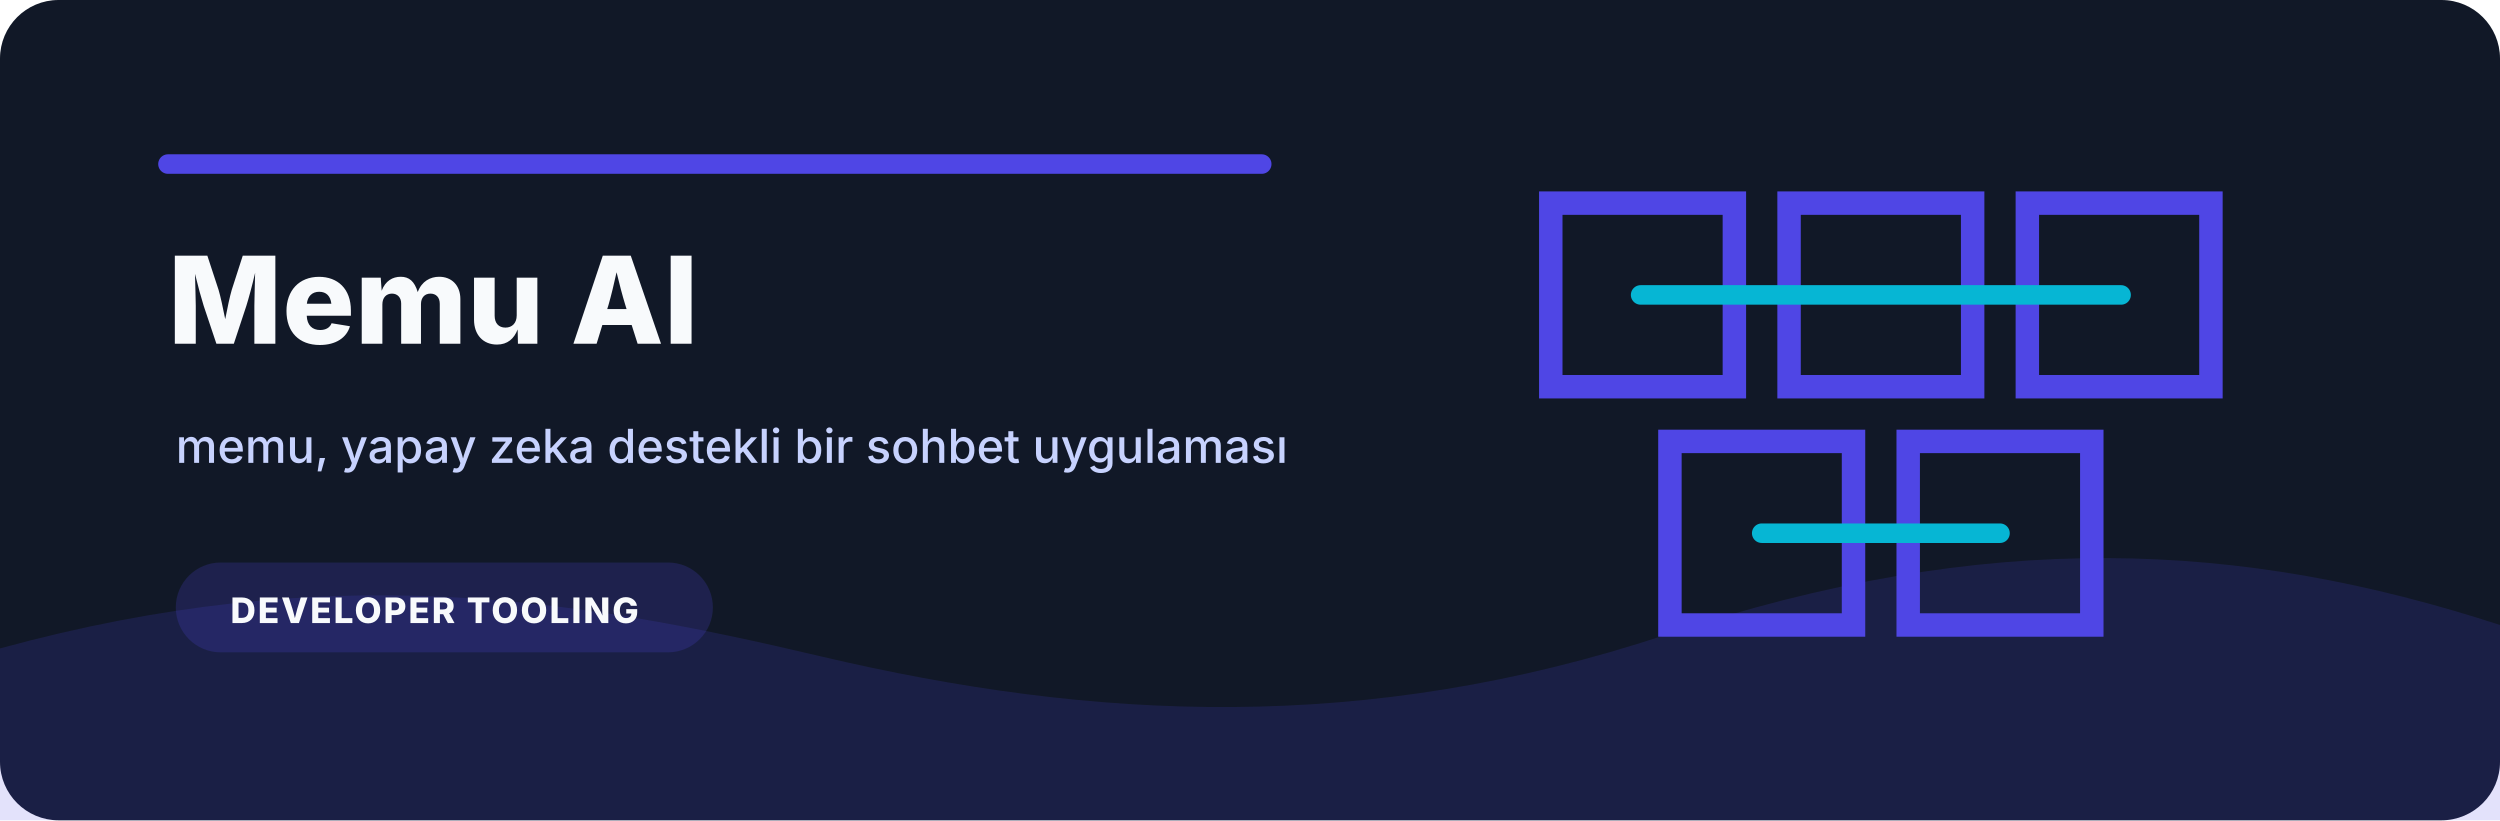
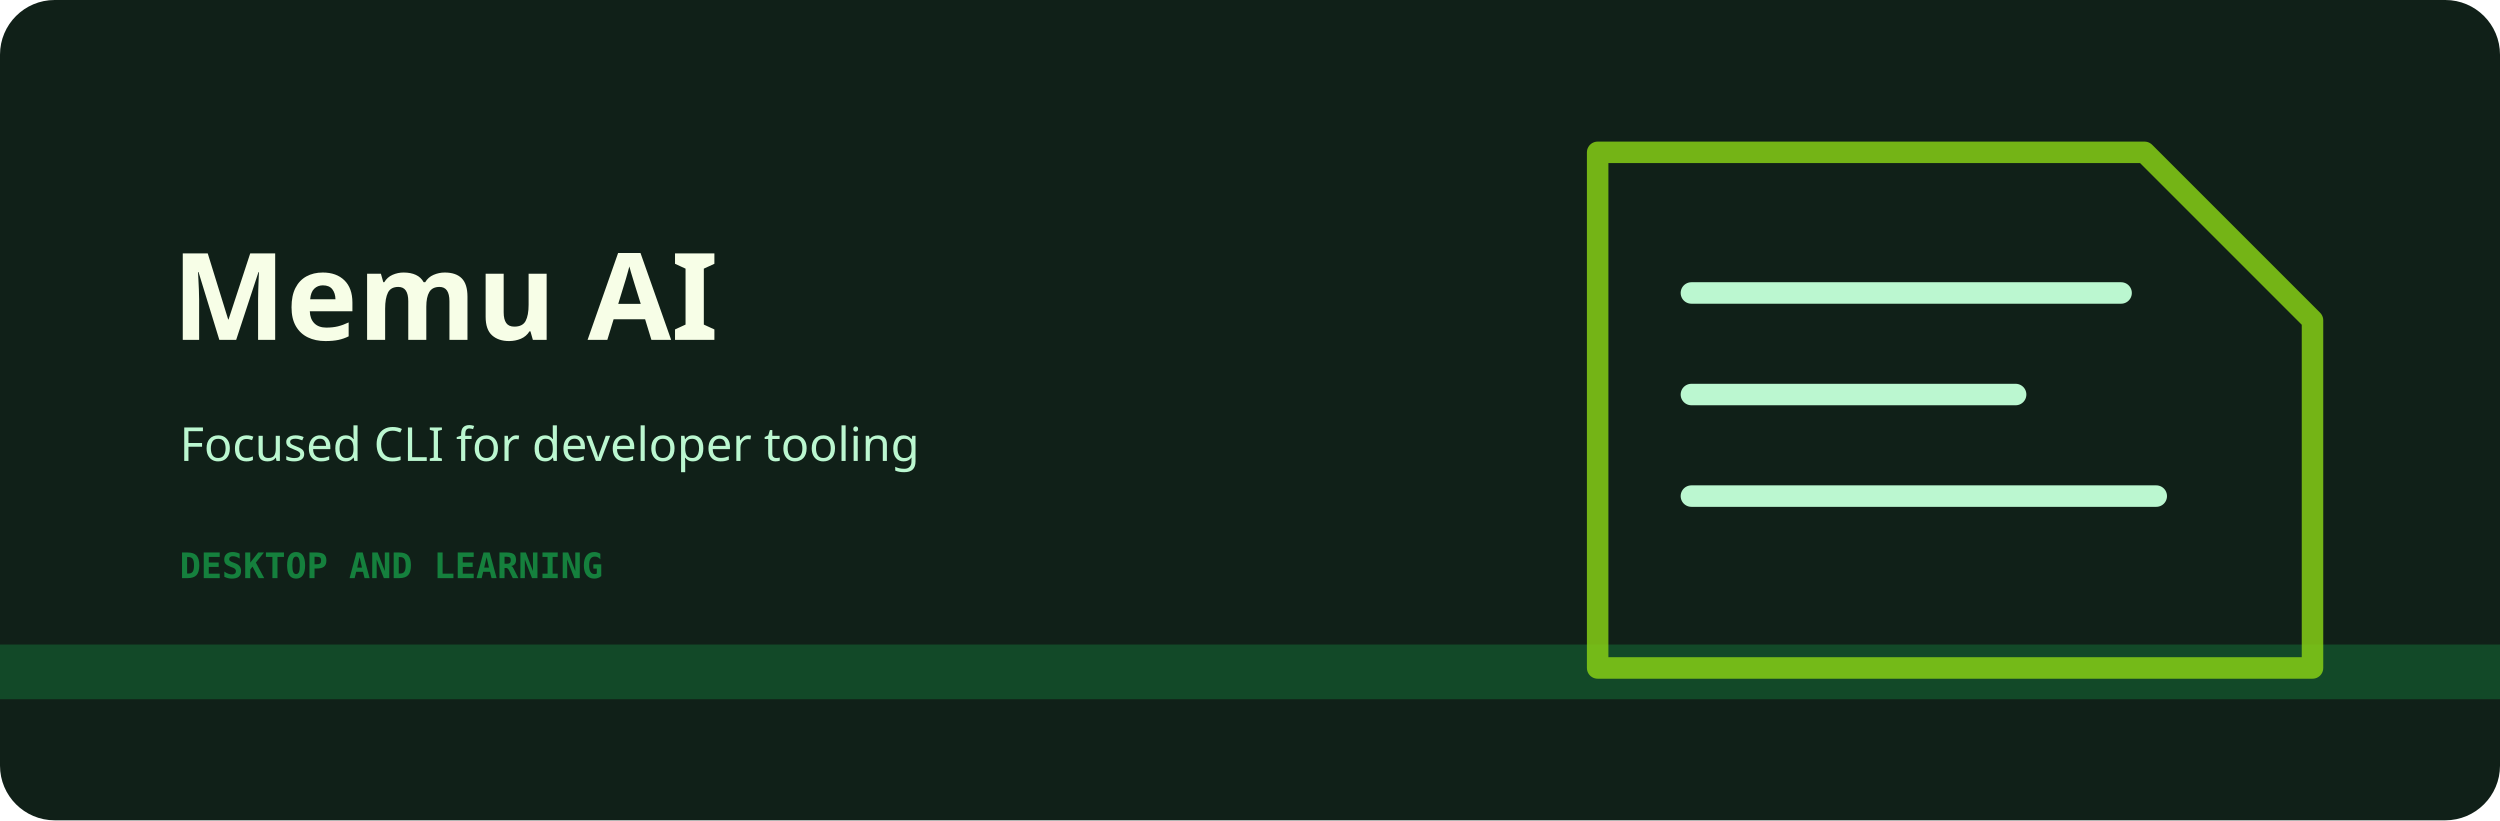
- <svg xmlns="http://www.w3.org/2000/svg" width="1280" height="420" viewBox="0 0 1280 420" fill="none" role="img" aria-label="Memu AI project cover">
-   <rect width="1280" height="420" rx="30" fill="#111827" />
-   <path d="M0 332C168 286 293 306 420 336C560 369 699 376 853 325C1018 270 1148 277 1280 320V420H0V332Z" fill="#4f46e5" opacity=".16" />
-   <path d="M86 84h560" stroke="#4f46e5" stroke-width="10" stroke-linecap="round" />
-   <text x="86" y="176" fill="#f8fafc" font-family="Inter, ui-sans-serif, system-ui" font-size="62" font-weight="800">Memu AI</text>
-   <text x="90" y="237" fill="#c7d2fe" font-family="Inter, ui-sans-serif, system-ui" font-size="24" font-weight="500">memu, yapay zeka destekli bir sohbet uygulaması</text>
-   <rect x="90" y="288" width="275" height="46" rx="23" fill="#4f46e5" opacity=".20" />
-   <text x="118" y="319" fill="#f8fafc" font-family="Inter, ui-sans-serif, system-ui" font-size="18" font-weight="800" letter-spacing="1">DEVELOPER TOOLING</text>
-   <path d="M794 104h94v94h-94zM916 104h94v94h-94zM1038 104h94v94h-94zM855 226h94v94h-94zM977 226h94v94h-94z" fill="none" stroke="#4f46e5" stroke-width="12" />
-   <path d="M840 151h246M902 273h122" stroke="#06b6d4" stroke-width="10" stroke-linecap="round" />
+ <svg xmlns="http://www.w3.org/2000/svg" width="1280" height="420" viewBox="0 0 1280 420" fill="none" role="img" aria-label="Memu AI cover">
+   <rect width="1280" height="420" rx="28" fill="#102018" />
+   <path d="M0 344h1280" stroke="#15803d" stroke-width="28" opacity=".42" />
+   <path d="M818 78l280 0 86 86v178H818z" fill="none" stroke="#84cc16" stroke-width="11" stroke-linejoin="round" opacity=".86" />
+   <path d="M866 150h220M866 202h166M866 254h238" stroke="#bbf7d0" stroke-width="11" stroke-linecap="round" />
+   <text x="88" y="174" fill="#f7fee7" font-family="DM Sans, ui-sans-serif, system-ui" font-size="62" font-weight="900">Memu AI</text>
+   <text x="92" y="236" fill="#bbf7d0" font-family="DM Sans, ui-sans-serif, system-ui" font-size="24">Focused CLI for developer tooling</text>
+   <text x="92" y="296" fill="#15803d" font-family="ui-monospace, SFMono-Regular, Menlo, monospace" font-size="18" font-weight="700">DESKTOP AND LEARNING</text>
</svg>
